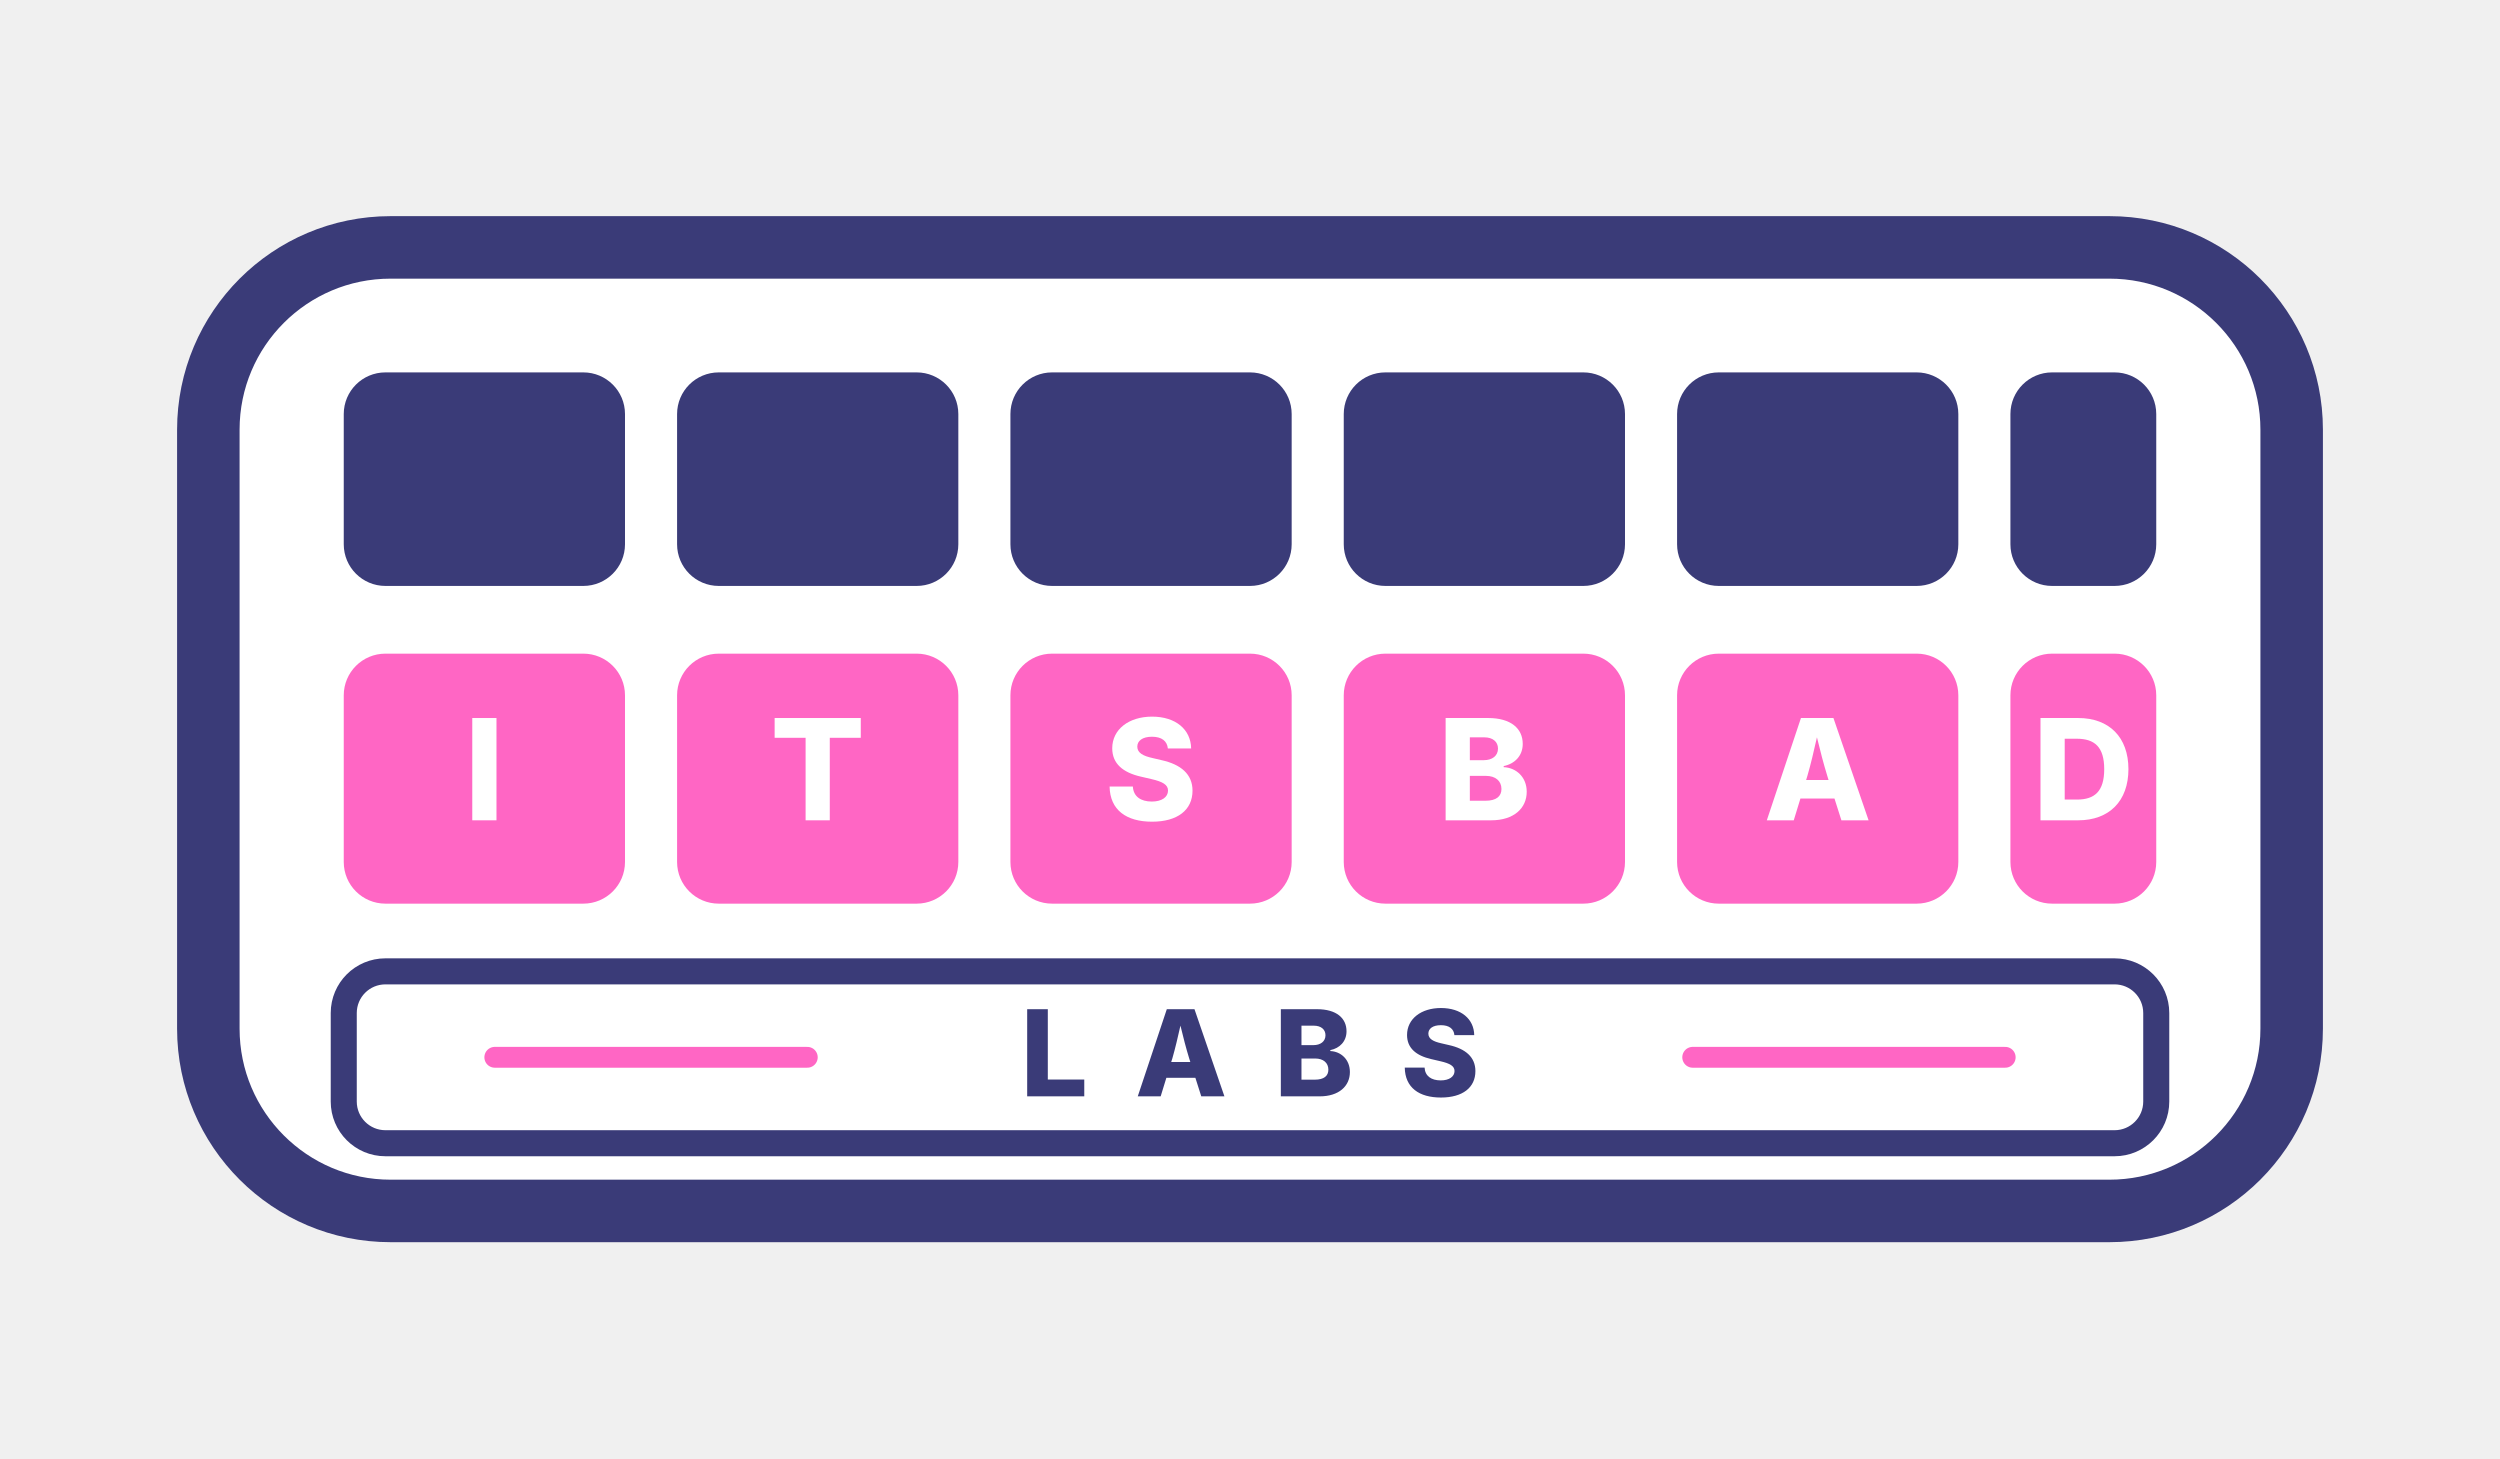
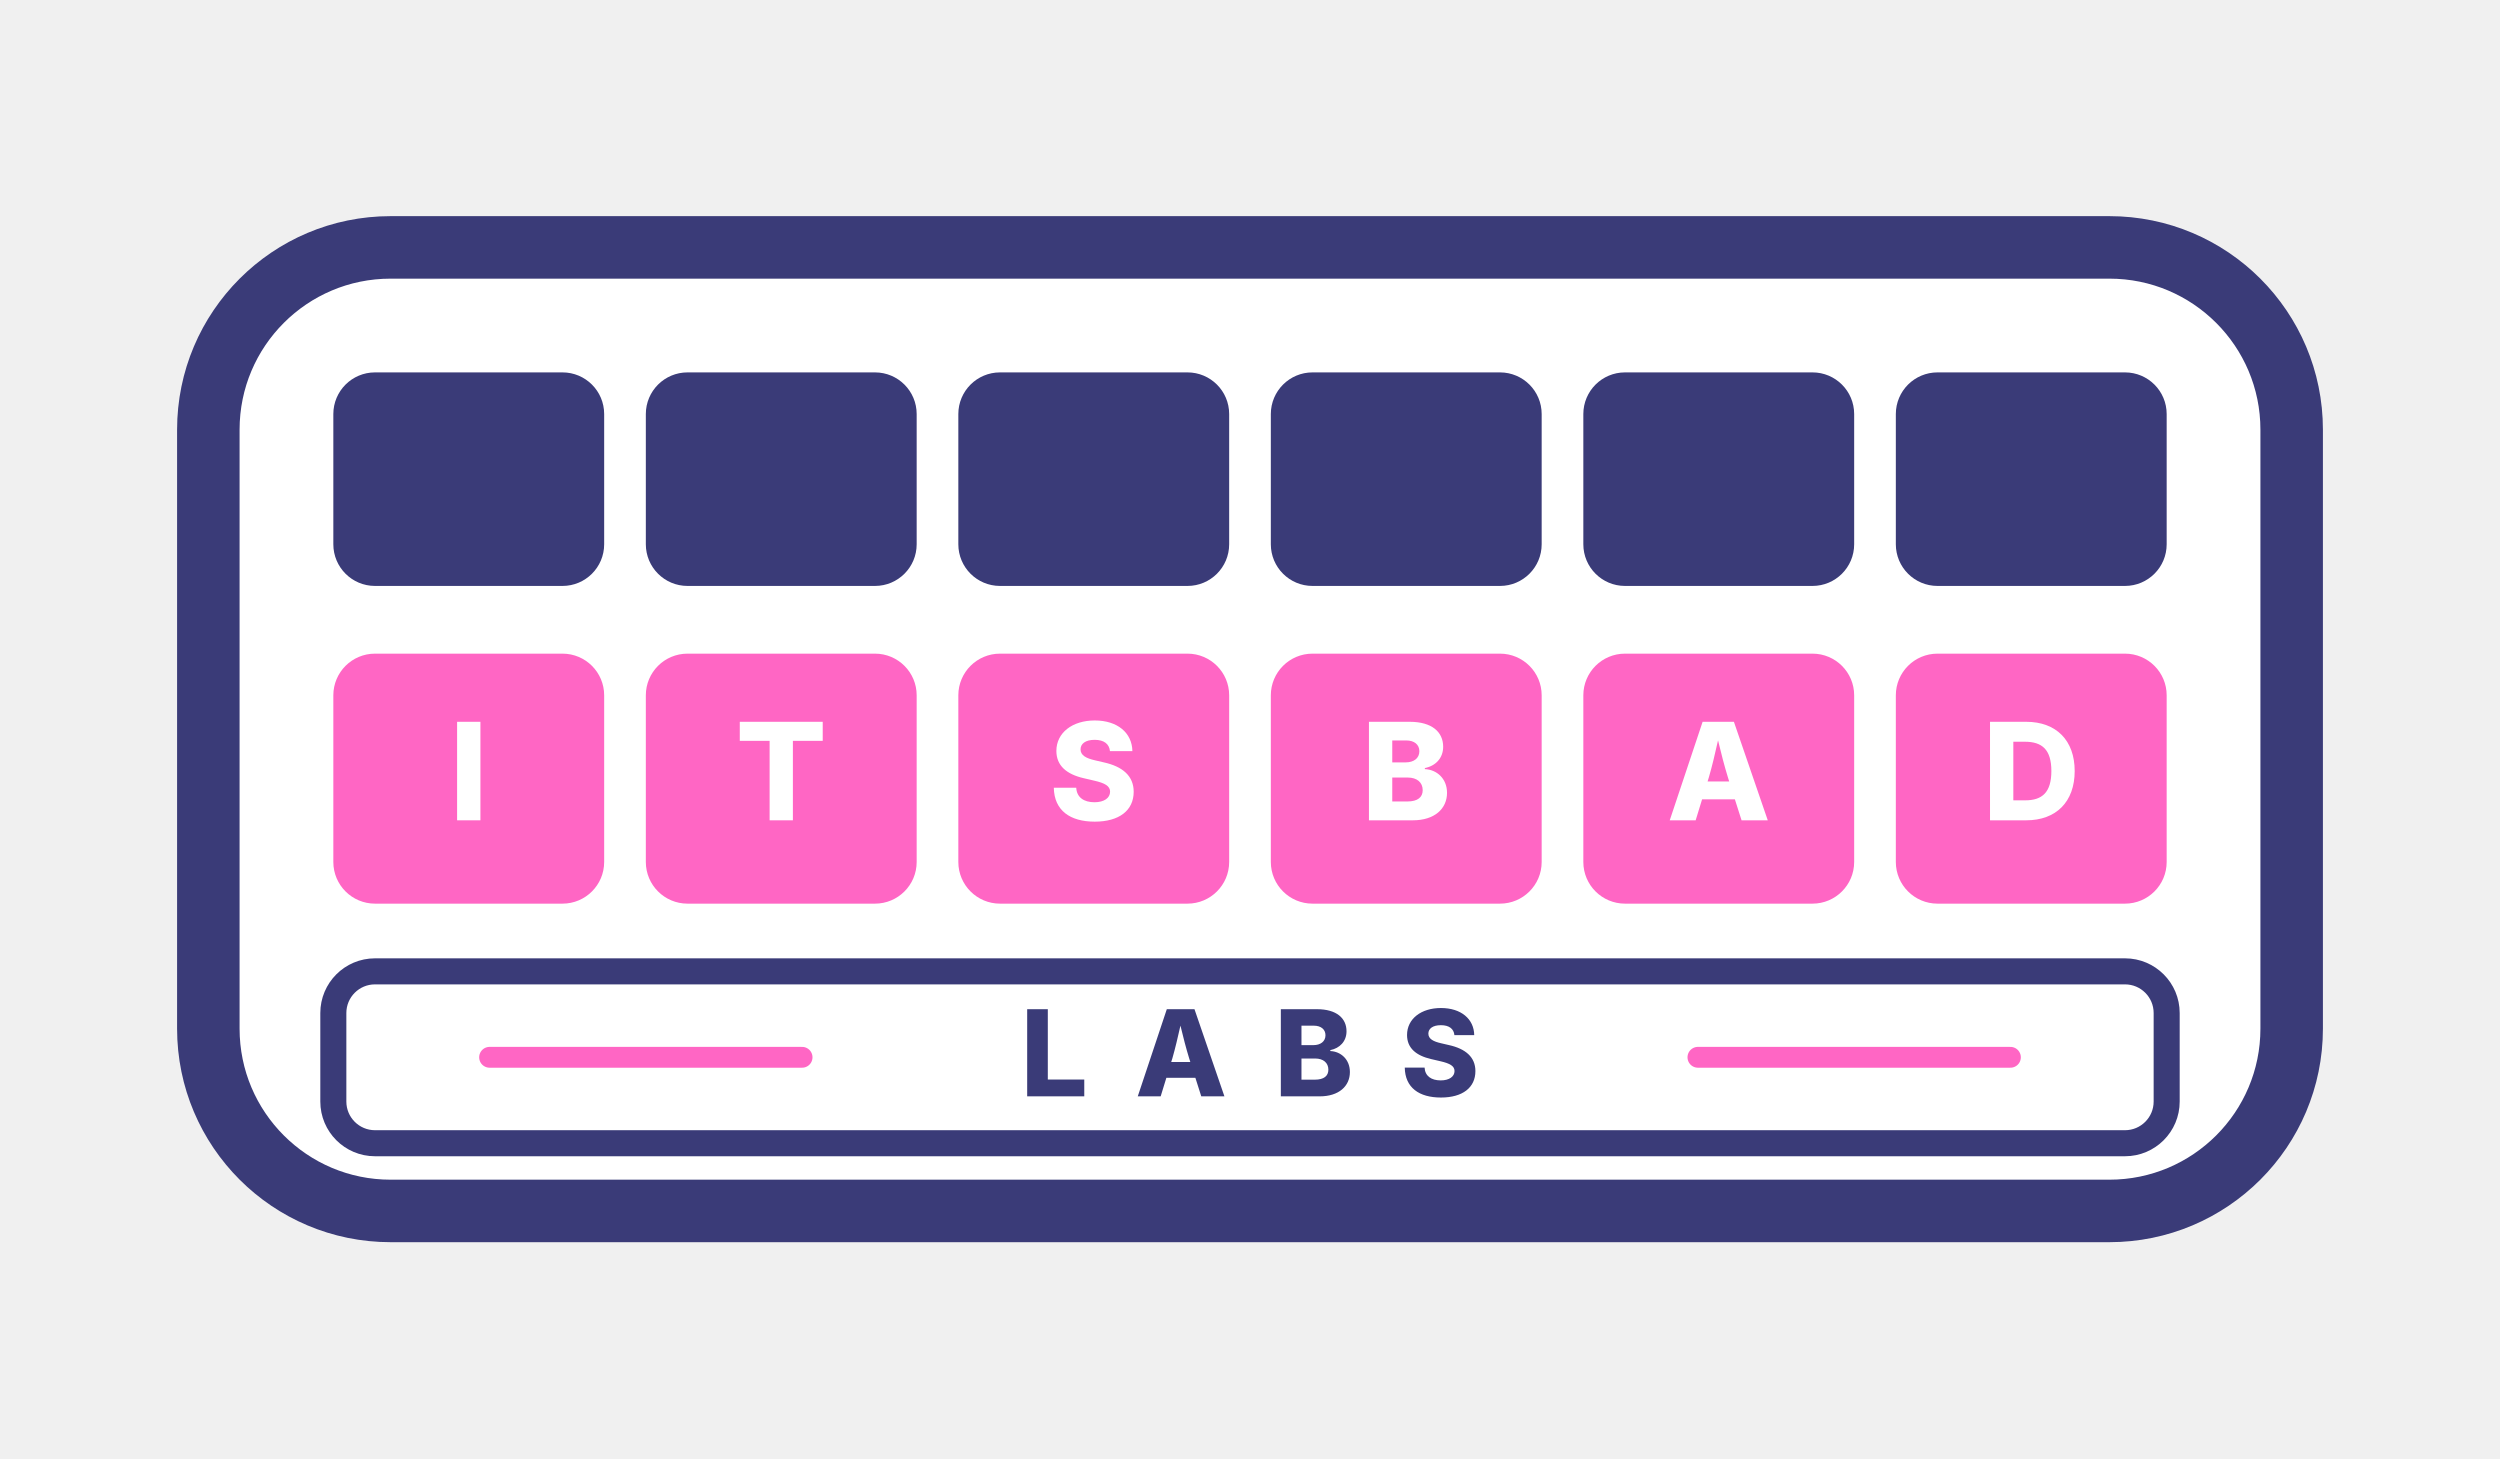
- <svg xmlns="http://www.w3.org/2000/svg" viewBox="0 0 960 560" role="img" aria-labelledby="title desc">
+ <svg xmlns="http://www.w3.org/2000/svg" viewBox="0 0 960 560" role="img" aria-labelledby="title desc" preserveAspectRatio="xMidYMid meet">
  <rect width="960" height="560" fill="none" />
  <g transform="translate(80 95)">
    <rect x="0" y="0" width="800" height="370" rx="70" fill="#fff" stroke="#3A3B78" stroke-width="24" />
    <g fill="#3A3B78">
-       <rect x="52" y="48" width="108" height="82" rx="16" />
-       <rect x="180" y="48" width="108" height="82" rx="16" />
-       <rect x="308" y="48" width="108" height="82" rx="16" />
-       <rect x="436" y="48" width="108" height="82" rx="16" />
-       <rect x="564" y="48" width="108" height="82" rx="16" />
-       <rect x="692" y="48" width="56" height="82" rx="16" />
+       <rect x="48" y="48" width="104" height="82" rx="16" />
+       <rect x="168" y="48" width="104" height="82" rx="16" />
+       <rect x="288" y="48" width="104" height="82" rx="16" />
+       <rect x="408" y="48" width="104" height="82" rx="16" />
+       <rect x="528" y="48" width="104" height="82" rx="16" />
+       <rect x="648" y="48" width="104" height="82" rx="16" />
    </g>
    <g fill="#FF66C4">
-       <rect x="52" y="156" width="108" height="96" rx="16" />
-       <rect x="180" y="156" width="108" height="96" rx="16" />
-       <rect x="308" y="156" width="108" height="96" rx="16" />
-       <rect x="436" y="156" width="108" height="96" rx="16" />
-       <rect x="564" y="156" width="108" height="96" rx="16" />
-       <rect x="692" y="156" width="56" height="96" rx="16" />
+       <rect x="48" y="156" width="104" height="96" rx="16" />
+       <rect x="168" y="156" width="104" height="96" rx="16" />
+       <rect x="288" y="156" width="104" height="96" rx="16" />
+       <rect x="408" y="156" width="104" height="96" rx="16" />
+       <rect x="528" y="156" width="104" height="96" rx="16" />
+       <rect x="648" y="156" width="104" height="96" rx="16" />
    </g>
-     <g fill="#fff" font-family="Inter,Arial,sans-serif" font-size="54" font-weight="800" text-anchor="middle">
-       <text x="106" y="220">I</text>
-       <text x="234" y="220">T</text>
-       <text x="362" y="220">S</text>
-       <text x="490" y="220">B</text>
-       <text x="618" y="220">A</text>
-       <text x="720" y="220">D</text>
+     <g fill="#fff" font-family="Inter,Arial,sans-serif" font-size="52" font-weight="800" text-anchor="middle">
+       <text x="100" y="220">I</text>
+       <text x="220" y="220">T</text>
+       <text x="340" y="220">S</text>
+       <text x="460" y="220">B</text>
+       <text x="580" y="220">A</text>
+       <text x="700" y="220">D</text>
    </g>
-     <rect x="52" y="278" width="696" height="66" rx="16" fill="#fff" stroke="#3A3B78" stroke-width="10" />
-     <line x1="110" y1="311" x2="230" y2="311" stroke="#FF66C4" stroke-width="8" stroke-linecap="round" />
-     <line x1="570" y1="311" x2="690" y2="311" stroke="#FF66C4" stroke-width="8" stroke-linecap="round" />
+     <rect x="48" y="278" width="704" height="66" rx="16" fill="#fff" stroke="#3A3B78" stroke-width="10" />
+     <line x1="108" y1="311" x2="228" y2="311" stroke="#FF66C4" stroke-width="8" stroke-linecap="round" />
+     <line x1="572" y1="311" x2="692" y2="311" stroke="#FF66C4" stroke-width="8" stroke-linecap="round" />
    <text x="400" y="326" fill="#3A3B78" font-family="Inter,Arial,sans-serif" font-size="46" font-weight="800" letter-spacing="18" text-anchor="middle">LABS</text>
  </g>
</svg>
